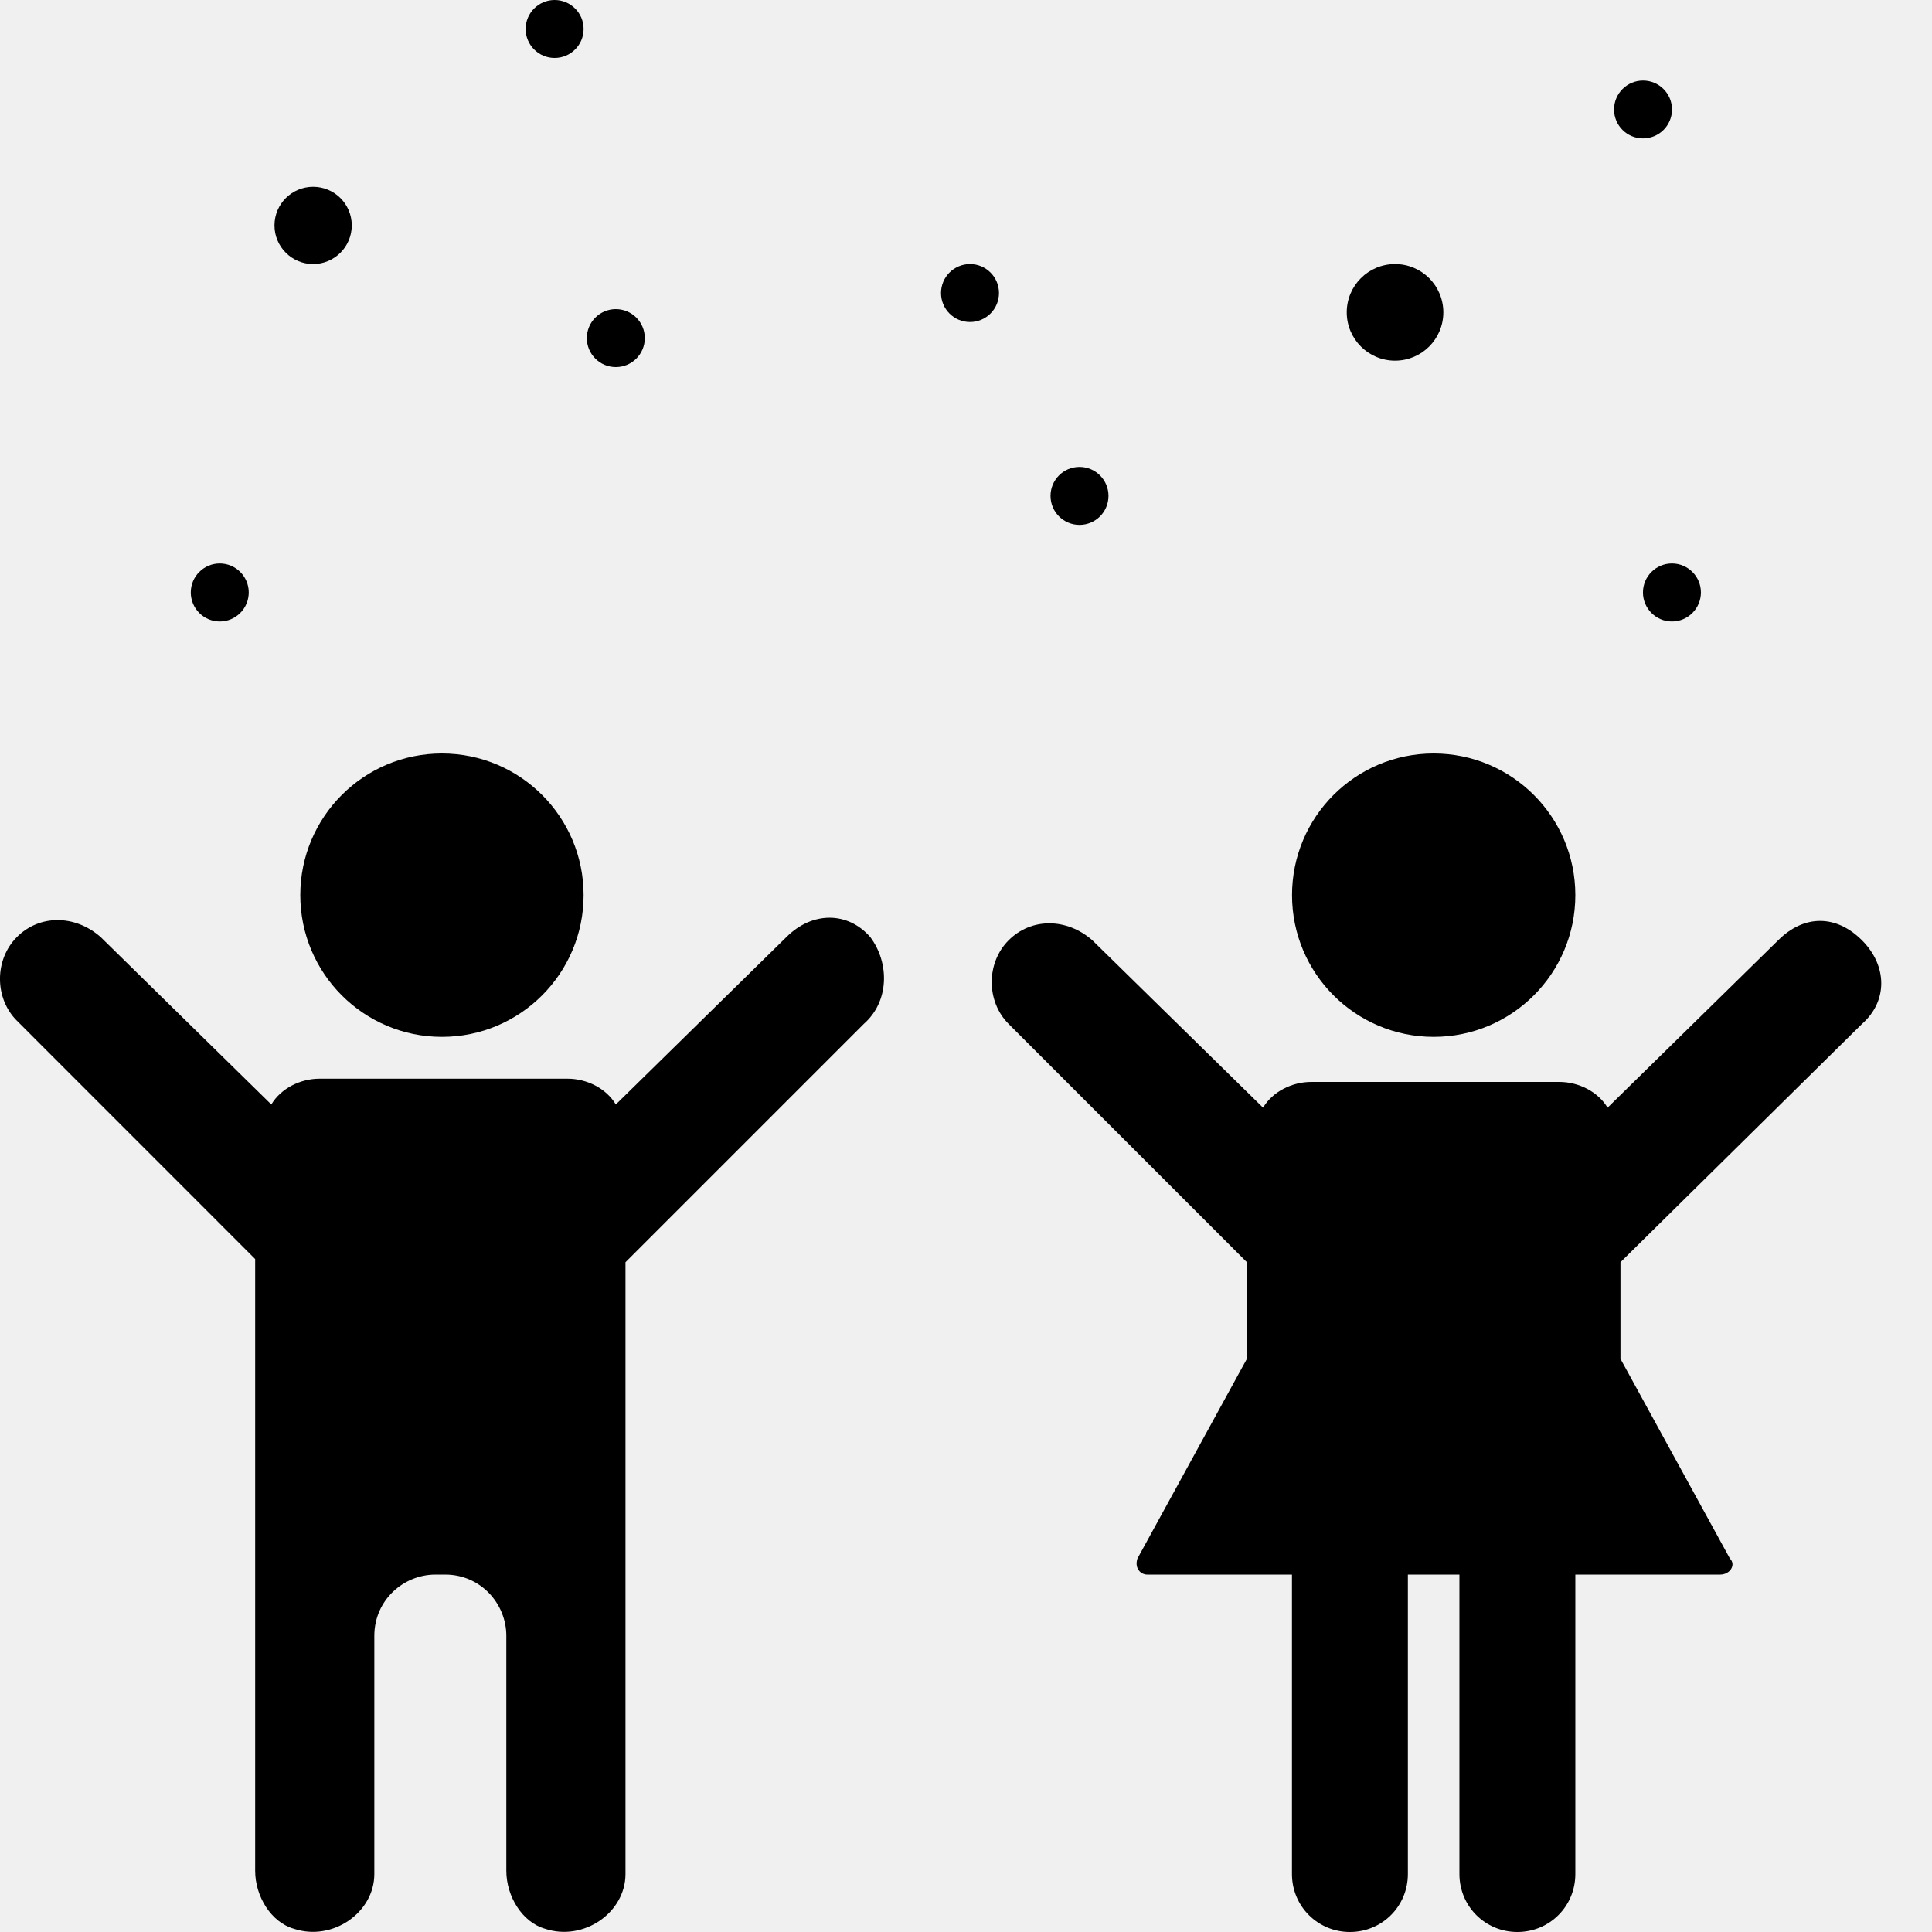
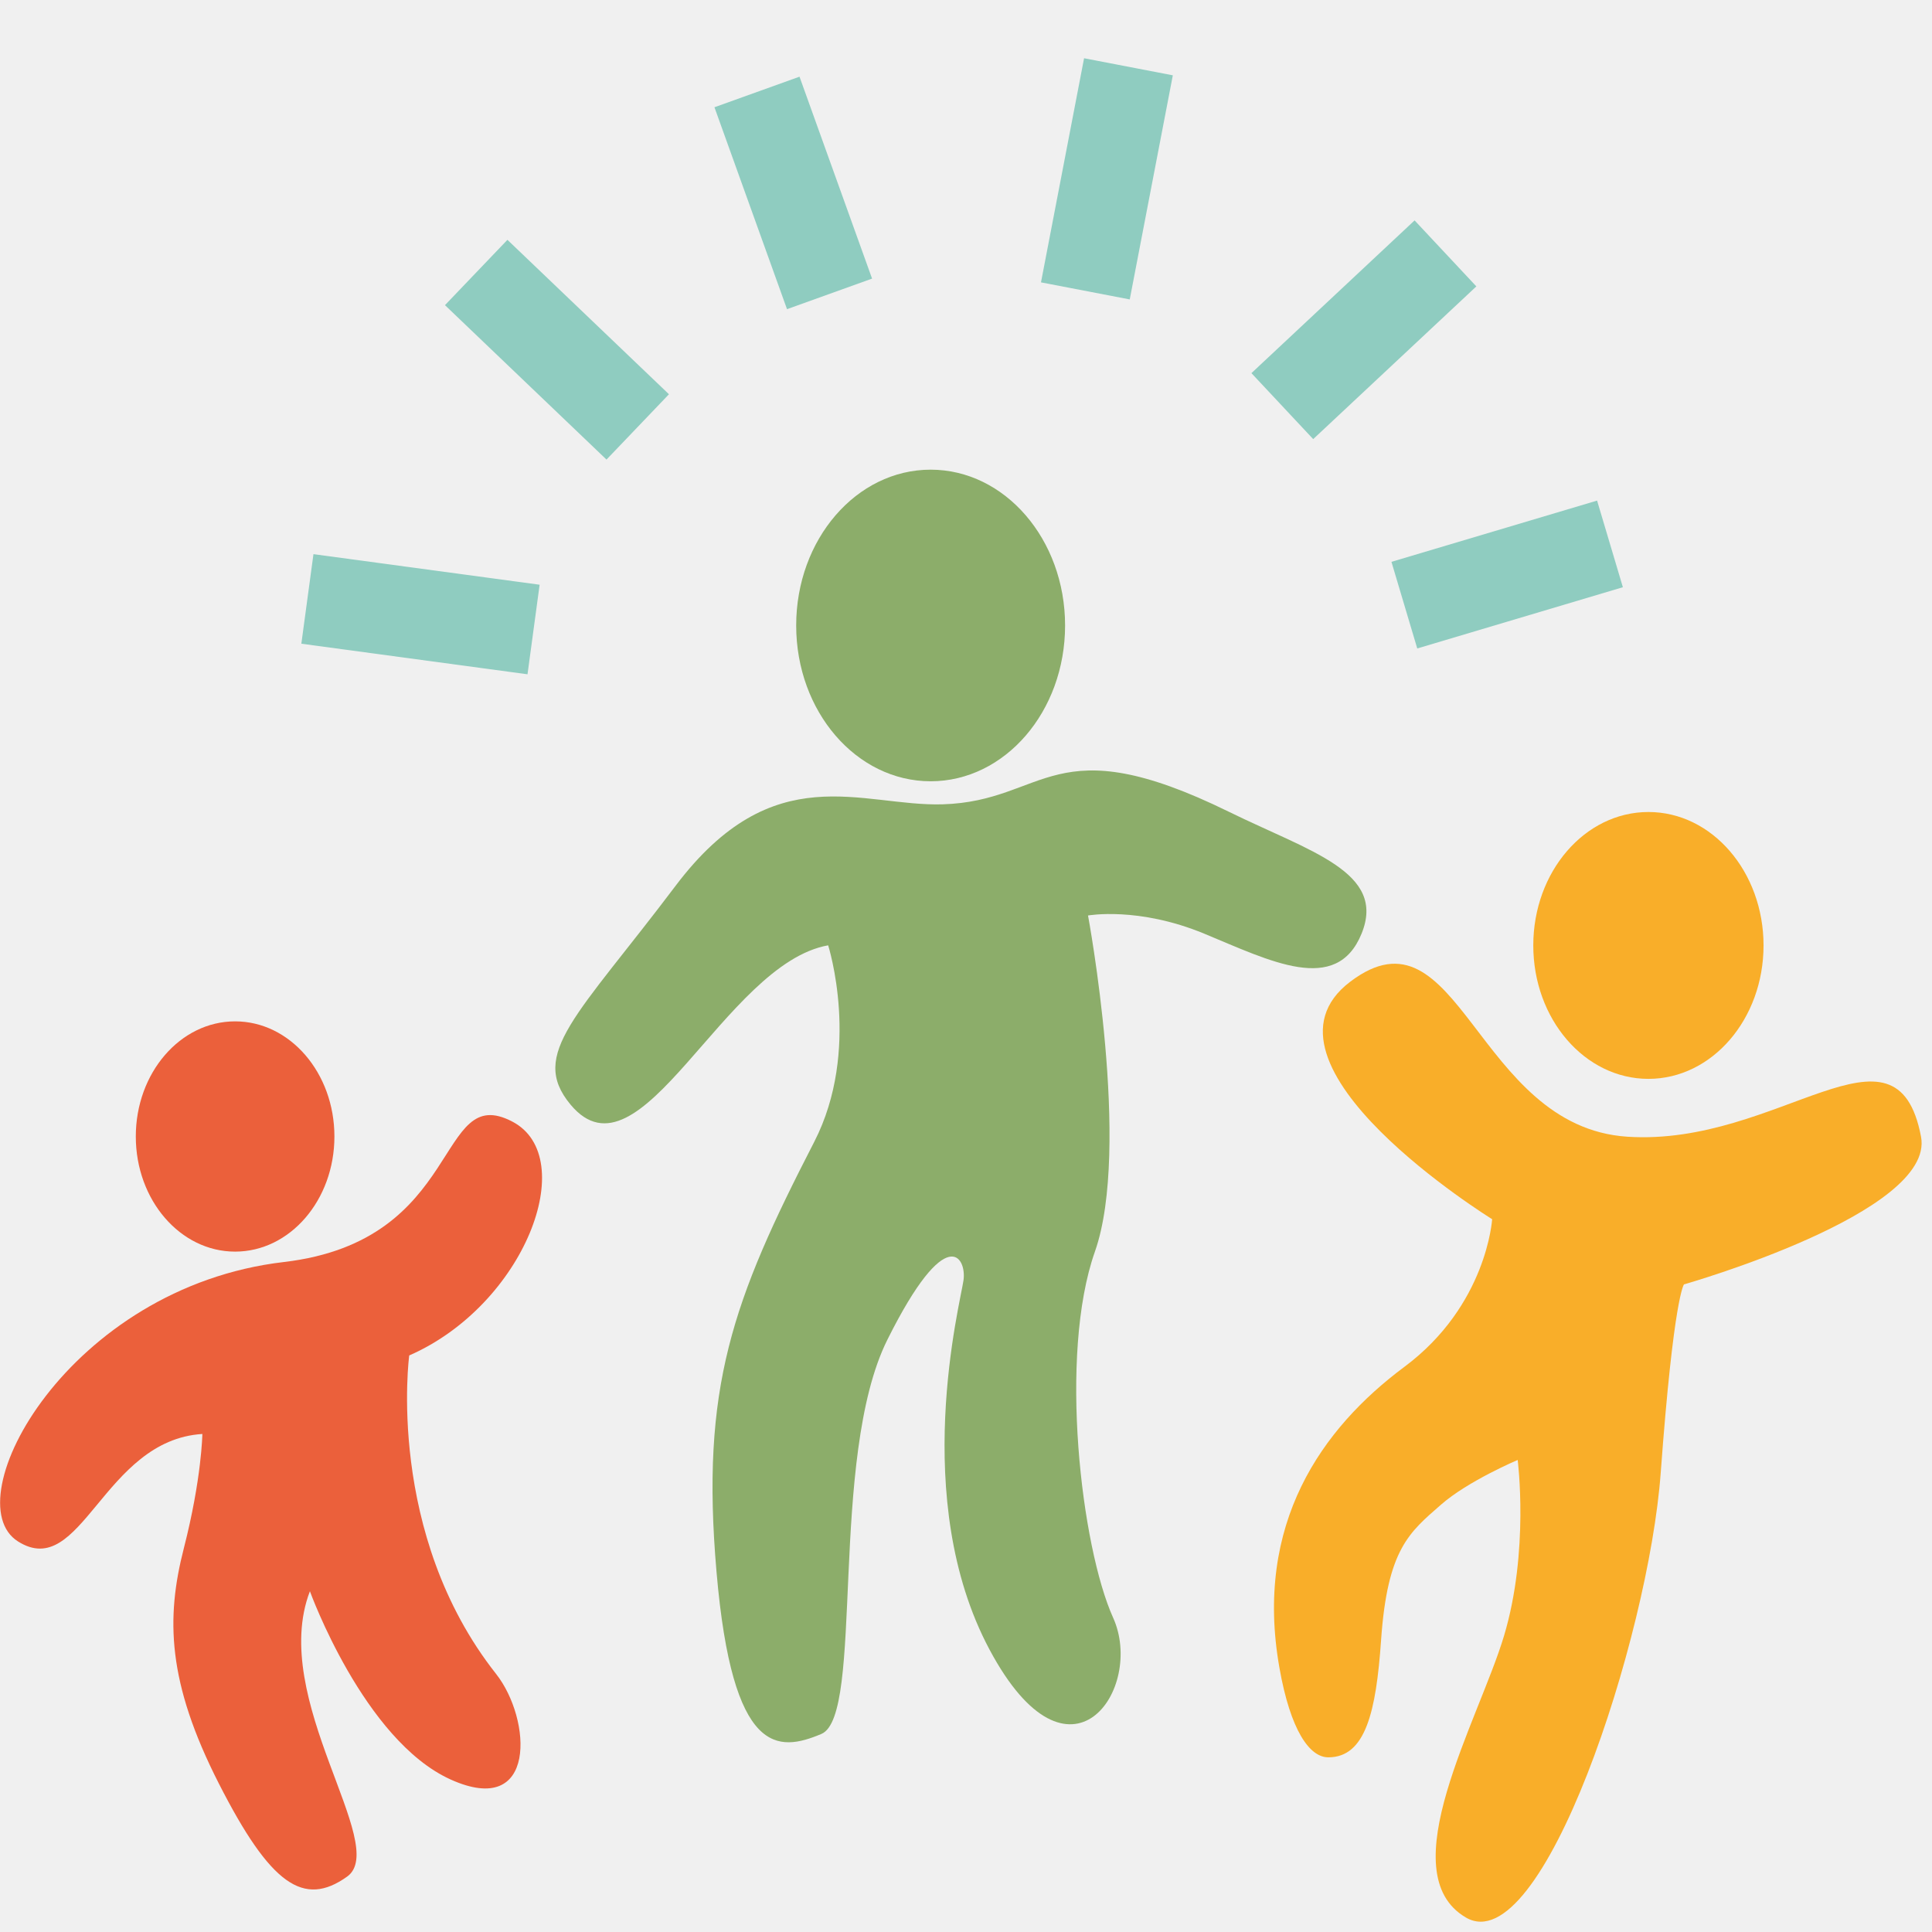
- <svg xmlns="http://www.w3.org/2000/svg" width="28" height="28" viewBox="0 0 28 28" fill="currentColor">
-   <g id="icon-children">
-     <path id="Vector" d="M20.778 15.027C21.912 15.027 22.831 14.107 22.831 12.973C22.831 11.839 21.912 10.92 20.778 10.92C19.644 10.92 18.725 11.839 18.725 12.973C18.725 14.107 19.644 15.027 20.778 15.027Z" fill="currentColor" />
-     <path id="Vector_2" d="M26.985 14.84C27.358 14.513 27.358 14 26.985 13.627C26.611 13.253 26.145 13.253 25.771 13.627L23.298 16.053C23.158 15.82 22.878 15.68 22.598 15.68H19.005C18.724 15.68 18.445 15.82 18.305 16.053L15.831 13.627C15.458 13.3 14.944 13.3 14.618 13.627C14.291 13.953 14.291 14.513 14.618 14.84L18.071 18.293V19.693L16.485 22.587C16.438 22.727 16.531 22.82 16.625 22.82H18.724V27.16C18.724 27.627 19.098 28 19.564 28C20.031 28 20.404 27.627 20.404 27.16V22.82H20.778H21.151V27.16C21.151 27.627 21.524 28 21.991 28C22.458 28 22.831 27.627 22.831 27.16V22.82H24.931C25.071 22.82 25.165 22.68 25.071 22.587L23.485 19.693V18.293L26.985 14.84Z" fill="currentColor" />
-     <path id="Vector_3" d="M6.405 15.027C7.539 15.027 8.458 14.107 8.458 12.973C8.458 11.839 7.539 10.92 6.405 10.92C5.271 10.92 4.352 11.839 4.352 12.973C4.352 14.107 5.271 15.027 6.405 15.027Z" fill="currentColor" />
-     <path id="Vector_4" d="M12.612 13.58C12.285 13.207 11.772 13.207 11.398 13.58L8.925 16.007C8.785 15.773 8.505 15.633 8.225 15.633H4.632C4.352 15.633 4.072 15.773 3.932 16.007L1.458 13.58C1.085 13.253 0.572 13.253 0.245 13.58C-0.082 13.907 -0.082 14.467 0.245 14.793L3.698 18.247V21.887V21.933V27.113C3.698 27.487 3.932 27.86 4.258 27.953C4.818 28.14 5.425 27.72 5.425 27.16V23.707C5.425 23.193 5.845 22.82 6.312 22.82H6.452C6.965 22.82 7.338 23.24 7.338 23.707V27.113C7.338 27.487 7.572 27.86 7.898 27.953C8.458 28.14 9.065 27.72 9.065 27.16V21.933V18.293L12.518 14.84C12.892 14.513 12.892 13.953 12.612 13.58Z" fill="currentColor" />
-     <path id="Vector_5" d="M20.218 5.227C20.605 5.227 20.918 4.913 20.918 4.527C20.918 4.14 20.605 3.827 20.218 3.827C19.831 3.827 19.518 4.14 19.518 4.527C19.518 4.913 19.831 5.227 20.218 5.227Z" fill="currentColor" />
-     <path id="Vector_6" d="M15.645 7.607C15.877 7.607 16.065 7.419 16.065 7.187C16.065 6.955 15.877 6.767 15.645 6.767C15.413 6.767 15.225 6.955 15.225 7.187C15.225 7.419 15.413 7.607 15.645 7.607Z" fill="currentColor" />
-     <path id="Vector_7" d="M14.058 4.667C14.29 4.667 14.478 4.479 14.478 4.247C14.478 4.015 14.29 3.827 14.058 3.827C13.826 3.827 13.638 4.015 13.638 4.247C13.638 4.479 13.826 4.667 14.058 4.667Z" fill="currentColor" />
-     <path id="Vector_8" d="M8.925 5.32C9.157 5.32 9.345 5.132 9.345 4.9C9.345 4.668 9.157 4.48 8.925 4.48C8.693 4.48 8.505 4.668 8.505 4.9C8.505 5.132 8.693 5.32 8.925 5.32Z" fill="currentColor" />
-     <path id="Vector_9" d="M24.231 9.007C24.463 9.007 24.651 8.818 24.651 8.586C24.651 8.355 24.463 8.166 24.231 8.166C23.999 8.166 23.811 8.355 23.811 8.586C23.811 8.818 23.999 9.007 24.231 9.007Z" fill="currentColor" />
-     <path id="Vector_10" d="M3.185 9.007C3.417 9.007 3.605 8.818 3.605 8.586C3.605 8.355 3.417 8.166 3.185 8.166C2.953 8.166 2.765 8.355 2.765 8.586C2.765 8.818 2.953 9.007 3.185 9.007Z" fill="currentColor" />
-     <path id="Vector_11" d="M8.038 0.84C8.27 0.84 8.458 0.652 8.458 0.42C8.458 0.188 8.27 0 8.038 0C7.806 0 7.618 0.188 7.618 0.42C7.618 0.652 7.806 0.84 8.038 0.84Z" fill="currentColor" />
-     <path id="Vector_12" d="M23.812 2.006C24.044 2.006 24.232 1.818 24.232 1.587C24.232 1.355 24.044 1.167 23.812 1.167C23.58 1.167 23.392 1.355 23.392 1.587C23.392 1.818 23.58 2.006 23.812 2.006Z" fill="currentColor" />
-     <path id="Vector_13" d="M4.538 3.827C4.847 3.827 5.098 3.576 5.098 3.267C5.098 2.957 4.847 2.707 4.538 2.707C4.229 2.707 3.978 2.957 3.978 3.267C3.978 3.576 4.229 3.827 4.538 3.827Z" fill="currentColor" />
+ <svg xmlns="http://www.w3.org/2000/svg" width="171" height="171" viewBox="0 0 171 171" fill="none">
+   <g id="icon_01_atv 3" clip-path="url(#clip0_2474_5045)">
+     <g id="Camada_2_00000147203092383322938560000017329930775807839931_">
+       <path id="Vector" d="M145.9 95.49C151.528 95.49 156.09 90.203 156.09 83.68C156.09 77.157 151.528 71.87 145.9 71.87C140.272 71.87 135.71 77.157 135.71 83.68C135.71 90.203 140.272 95.49 145.9 95.49Z" fill="#F9AE29" />
+       <path id="Vector_2" d="M20.809 110.78C25.664 110.78 29.599 106.218 29.599 100.59C29.599 94.962 25.664 90.4 20.809 90.4C15.955 90.4 12.02 94.962 12.02 100.59C12.02 106.218 15.955 110.78 20.809 110.78Z" fill="#EB603B" />
+       <path id="Vector_3" d="M82.37 69.15C88.942 69.15 94.27 62.976 94.27 55.36C94.27 47.744 88.942 41.57 82.37 41.57C75.797 41.57 70.47 47.744 70.47 55.36C70.47 62.976 75.797 69.15 82.37 69.15Z" fill="#8CAD6A" />
+       <path id="Vector_4" d="M45.36 99.28C38.53 95.68 41.16 109.82 25.13 111.7C6.03 113.93 -4.11 132.83 1.59 136.43C7.22 139.99 9.12 127.47 17.91 126.92C17.91 126.92 17.86 130.84 16.27 137.04C14.68 143.23 14.8 148.89 19.37 157.86C23.94 166.83 26.88 168.84 30.72 166.1C34.56 163.36 23.76 150.36 27.43 140.84C27.43 140.84 32.19 154.02 39.88 157.5C47.57 160.98 47.06 152.16 43.91 148.16C34.1 135.73 36.22 119.97 36.22 119.97C46.46 115.49 51.38 102.45 45.36 99.28Z" fill="#EB603B" />
+       <path id="Vector_5" d="M170.029 100.61C167.859 89.19 157.469 101.49 144.039 100.61C130.609 99.73 129.149 79.59 119.509 86.89C109.869 94.19 132.069 107.91 132.069 107.91C132.069 107.91 131.609 115.54 124.299 120.98C116.989 126.42 110.989 134.85 113.239 147.6C114.219 153.18 115.919 155.55 117.579 155.54C120.869 155.53 121.799 151.5 122.239 145.16C122.799 137.1 124.739 135.63 127.539 133.18C129.929 131.08 134.329 129.22 134.329 129.22C134.329 129.22 135.369 137.29 133.119 144.79C130.869 152.29 122.999 165.78 129.749 169.72C136.499 173.66 145.919 144.98 146.989 130.36C148.139 114.73 149.049 113.68 149.049 113.68C149.049 113.68 171.309 107.35 170.029 100.61Z" fill="#F9AE29" />
+       <path id="Vector_6" d="M83.44 71.19C76.22 71.4 68.47 66.9 59.79 78.41C51.11 89.92 46.76 93.28 50.5 97.77C56.69 105.2 64.09 85.3 73.3 83.67C73.3 83.67 76.25 92.93 72.06 101.08C64.83 115.12 62 122.79 63.42 139.14C64.83 155.48 68.87 155.08 72.7 153.47C76.53 151.86 73.31 129.05 78.55 118.56C83.79 108.07 85.56 111.3 85.28 113.31C85 115.33 80.47 132.68 87.58 146C94.69 159.32 101.35 149.43 98.52 143.18C95.7 136.92 93.68 119.94 96.91 110.78C100.14 101.62 96.3 81.03 96.3 81.03C96.3 81.03 100.74 80.22 106.59 82.64C112.44 85.06 118.29 88.09 120.51 82.64C122.73 77.19 115.99 75.39 108.81 71.87C93.14 64.17 92.69 70.91 83.44 71.19Z" fill="#8CAD6A" />
+       <g id="Group">
+         <path id="Vector_7" d="M95.951 5.155L92.137 24.992L99.993 26.502L103.806 6.666L95.951 5.155Z" fill="#8FCCC0" />
+         <path id="Vector_8" d="M141.356 44.307L123.156 49.728L125.44 57.395L143.64 51.974L141.356 44.307Z" fill="#8FCCC0" />
+         <path id="Vector_9" d="M125.204 19.508L110.763 33.026L116.23 38.866L130.671 25.349L125.204 19.508Z" fill="#8FCCC0" />
+         <path id="Vector_10" d="M27.744 49.047L26.672 56.975L46.69 59.681L47.762 51.754L27.744 49.047Z" fill="#8FCCC0" />
+         <path id="Vector_11" d="M70.764 6.787L63.235 9.493L69.658 27.364L77.187 24.659L70.764 6.787Z" fill="#8FCCC0" />
+         <path id="Vector_12" d="M44.912 21.227L39.384 27.009L53.681 40.677L59.209 34.895L44.912 21.227Z" fill="#8FCCC0" />
+       </g>
+     </g>
  </g>
+   <defs>
+     <clipPath id="clip0_2474_5045">
+       <rect width="170.08" height="170.08" fill="white" />
+     </clipPath>
+   </defs>
</svg>
